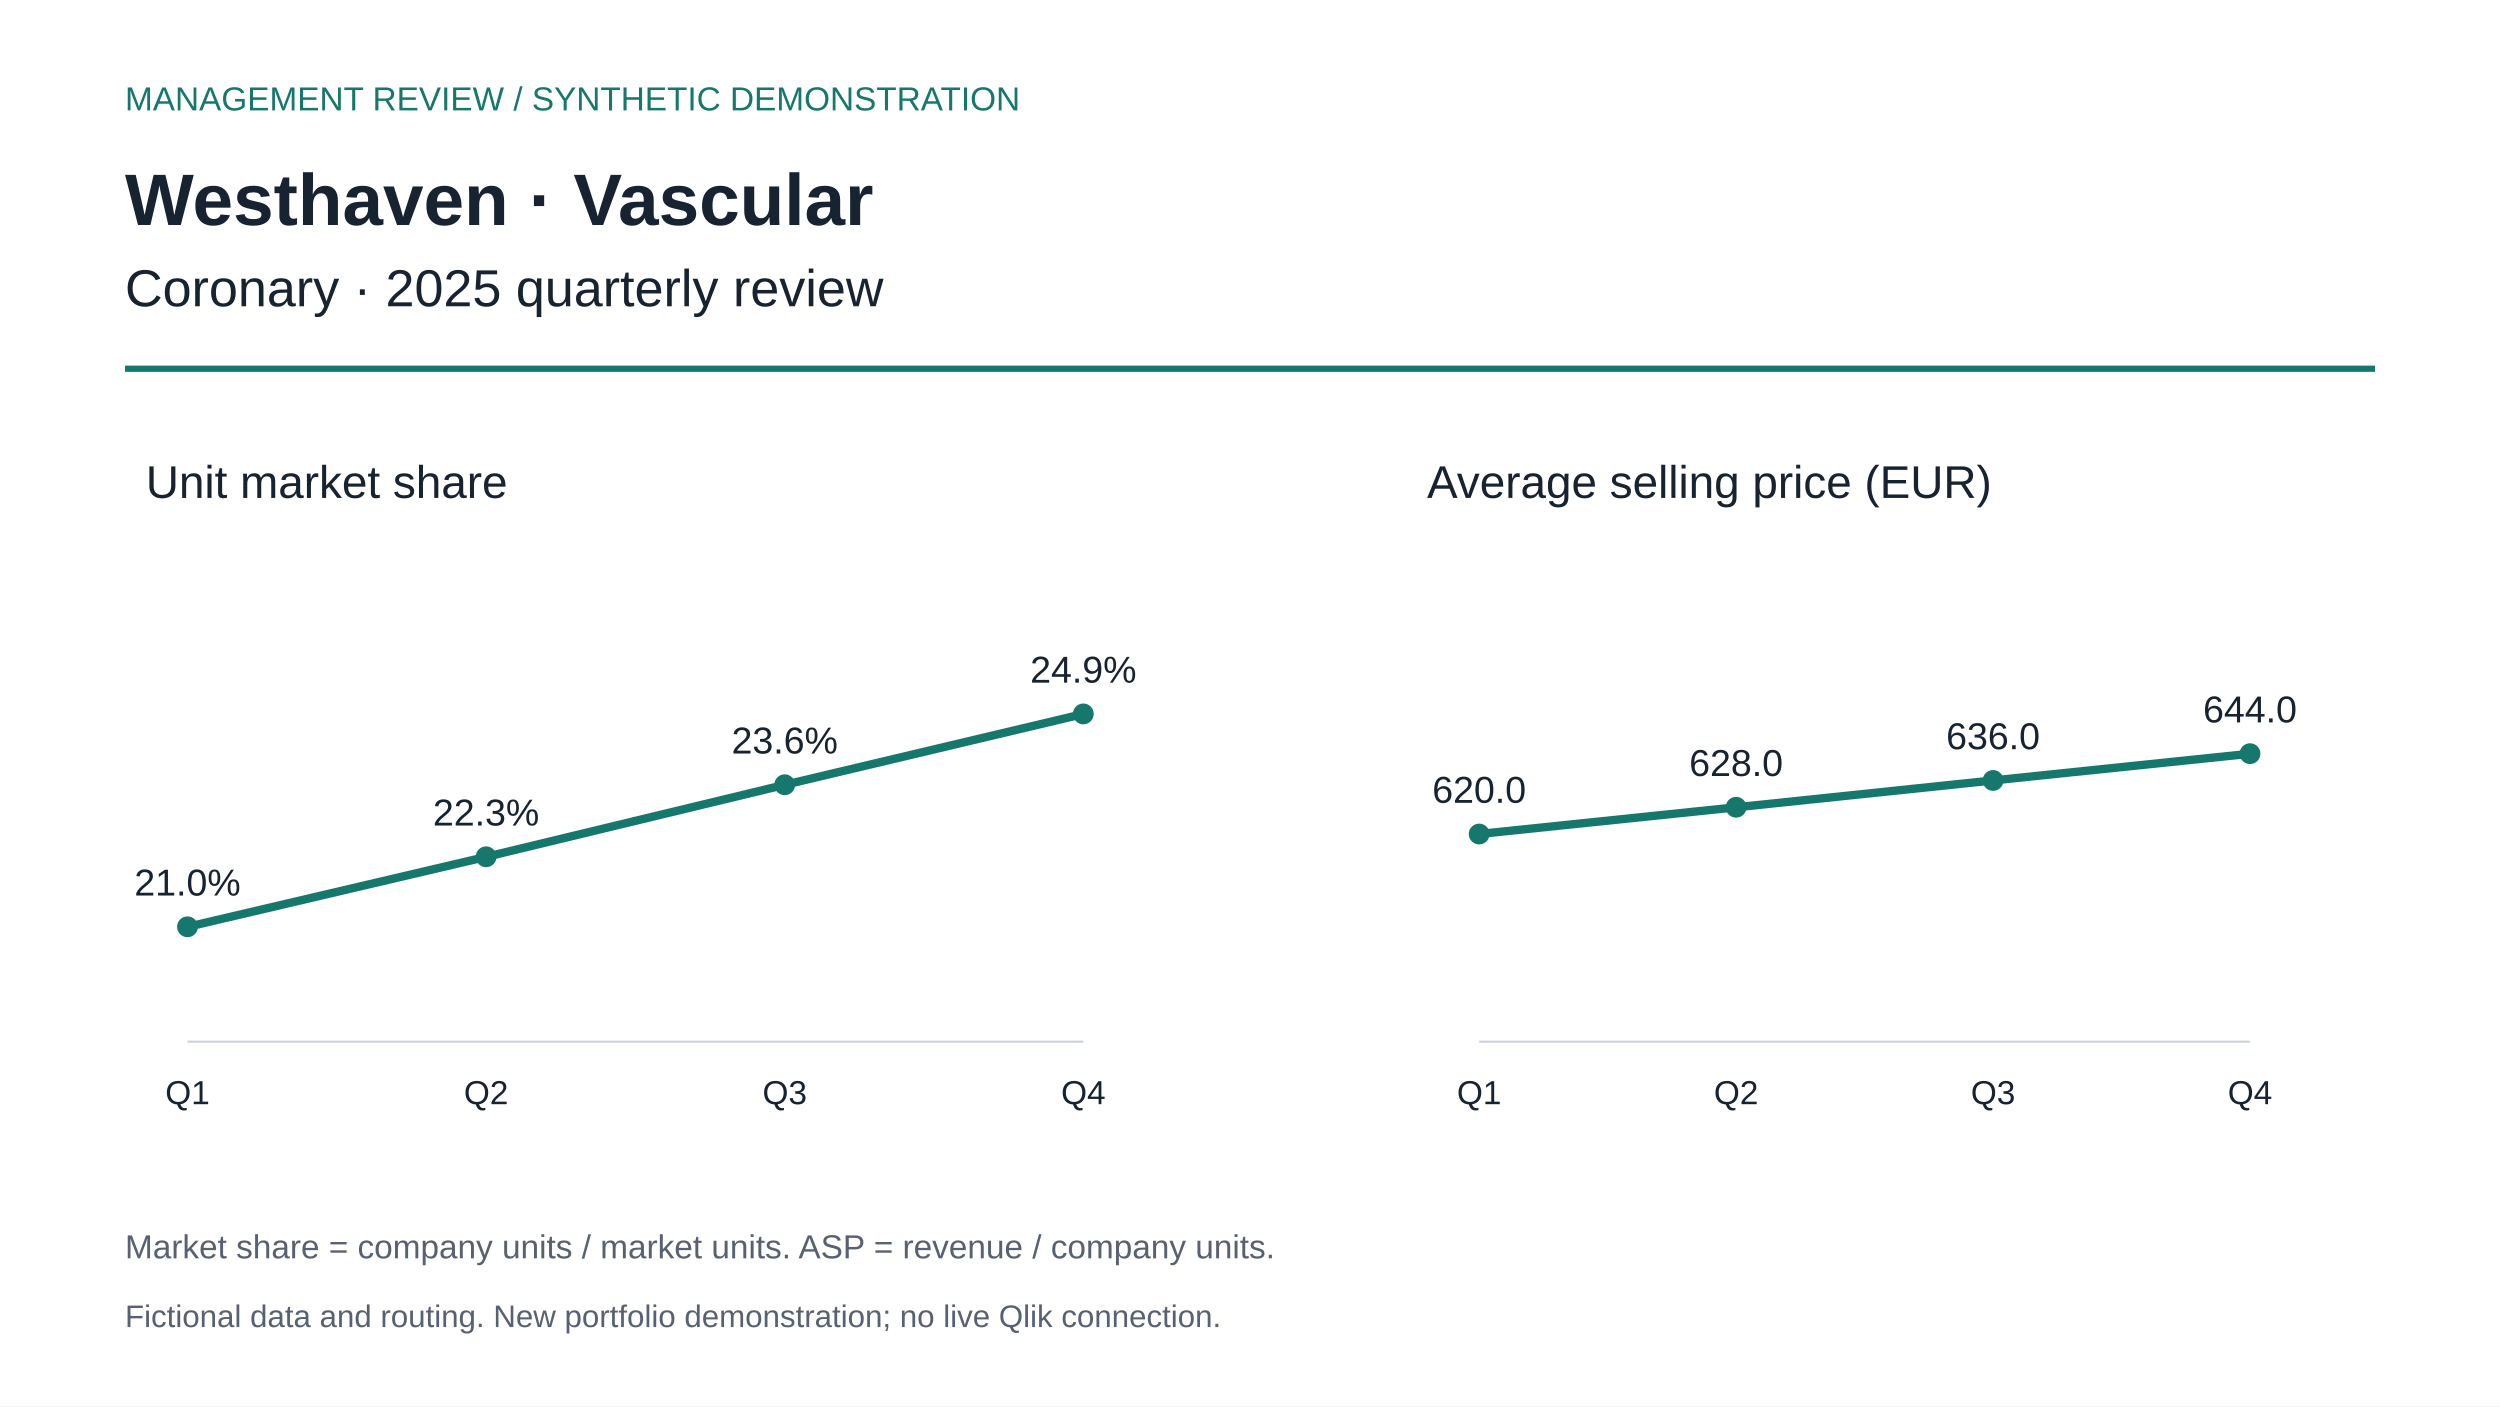
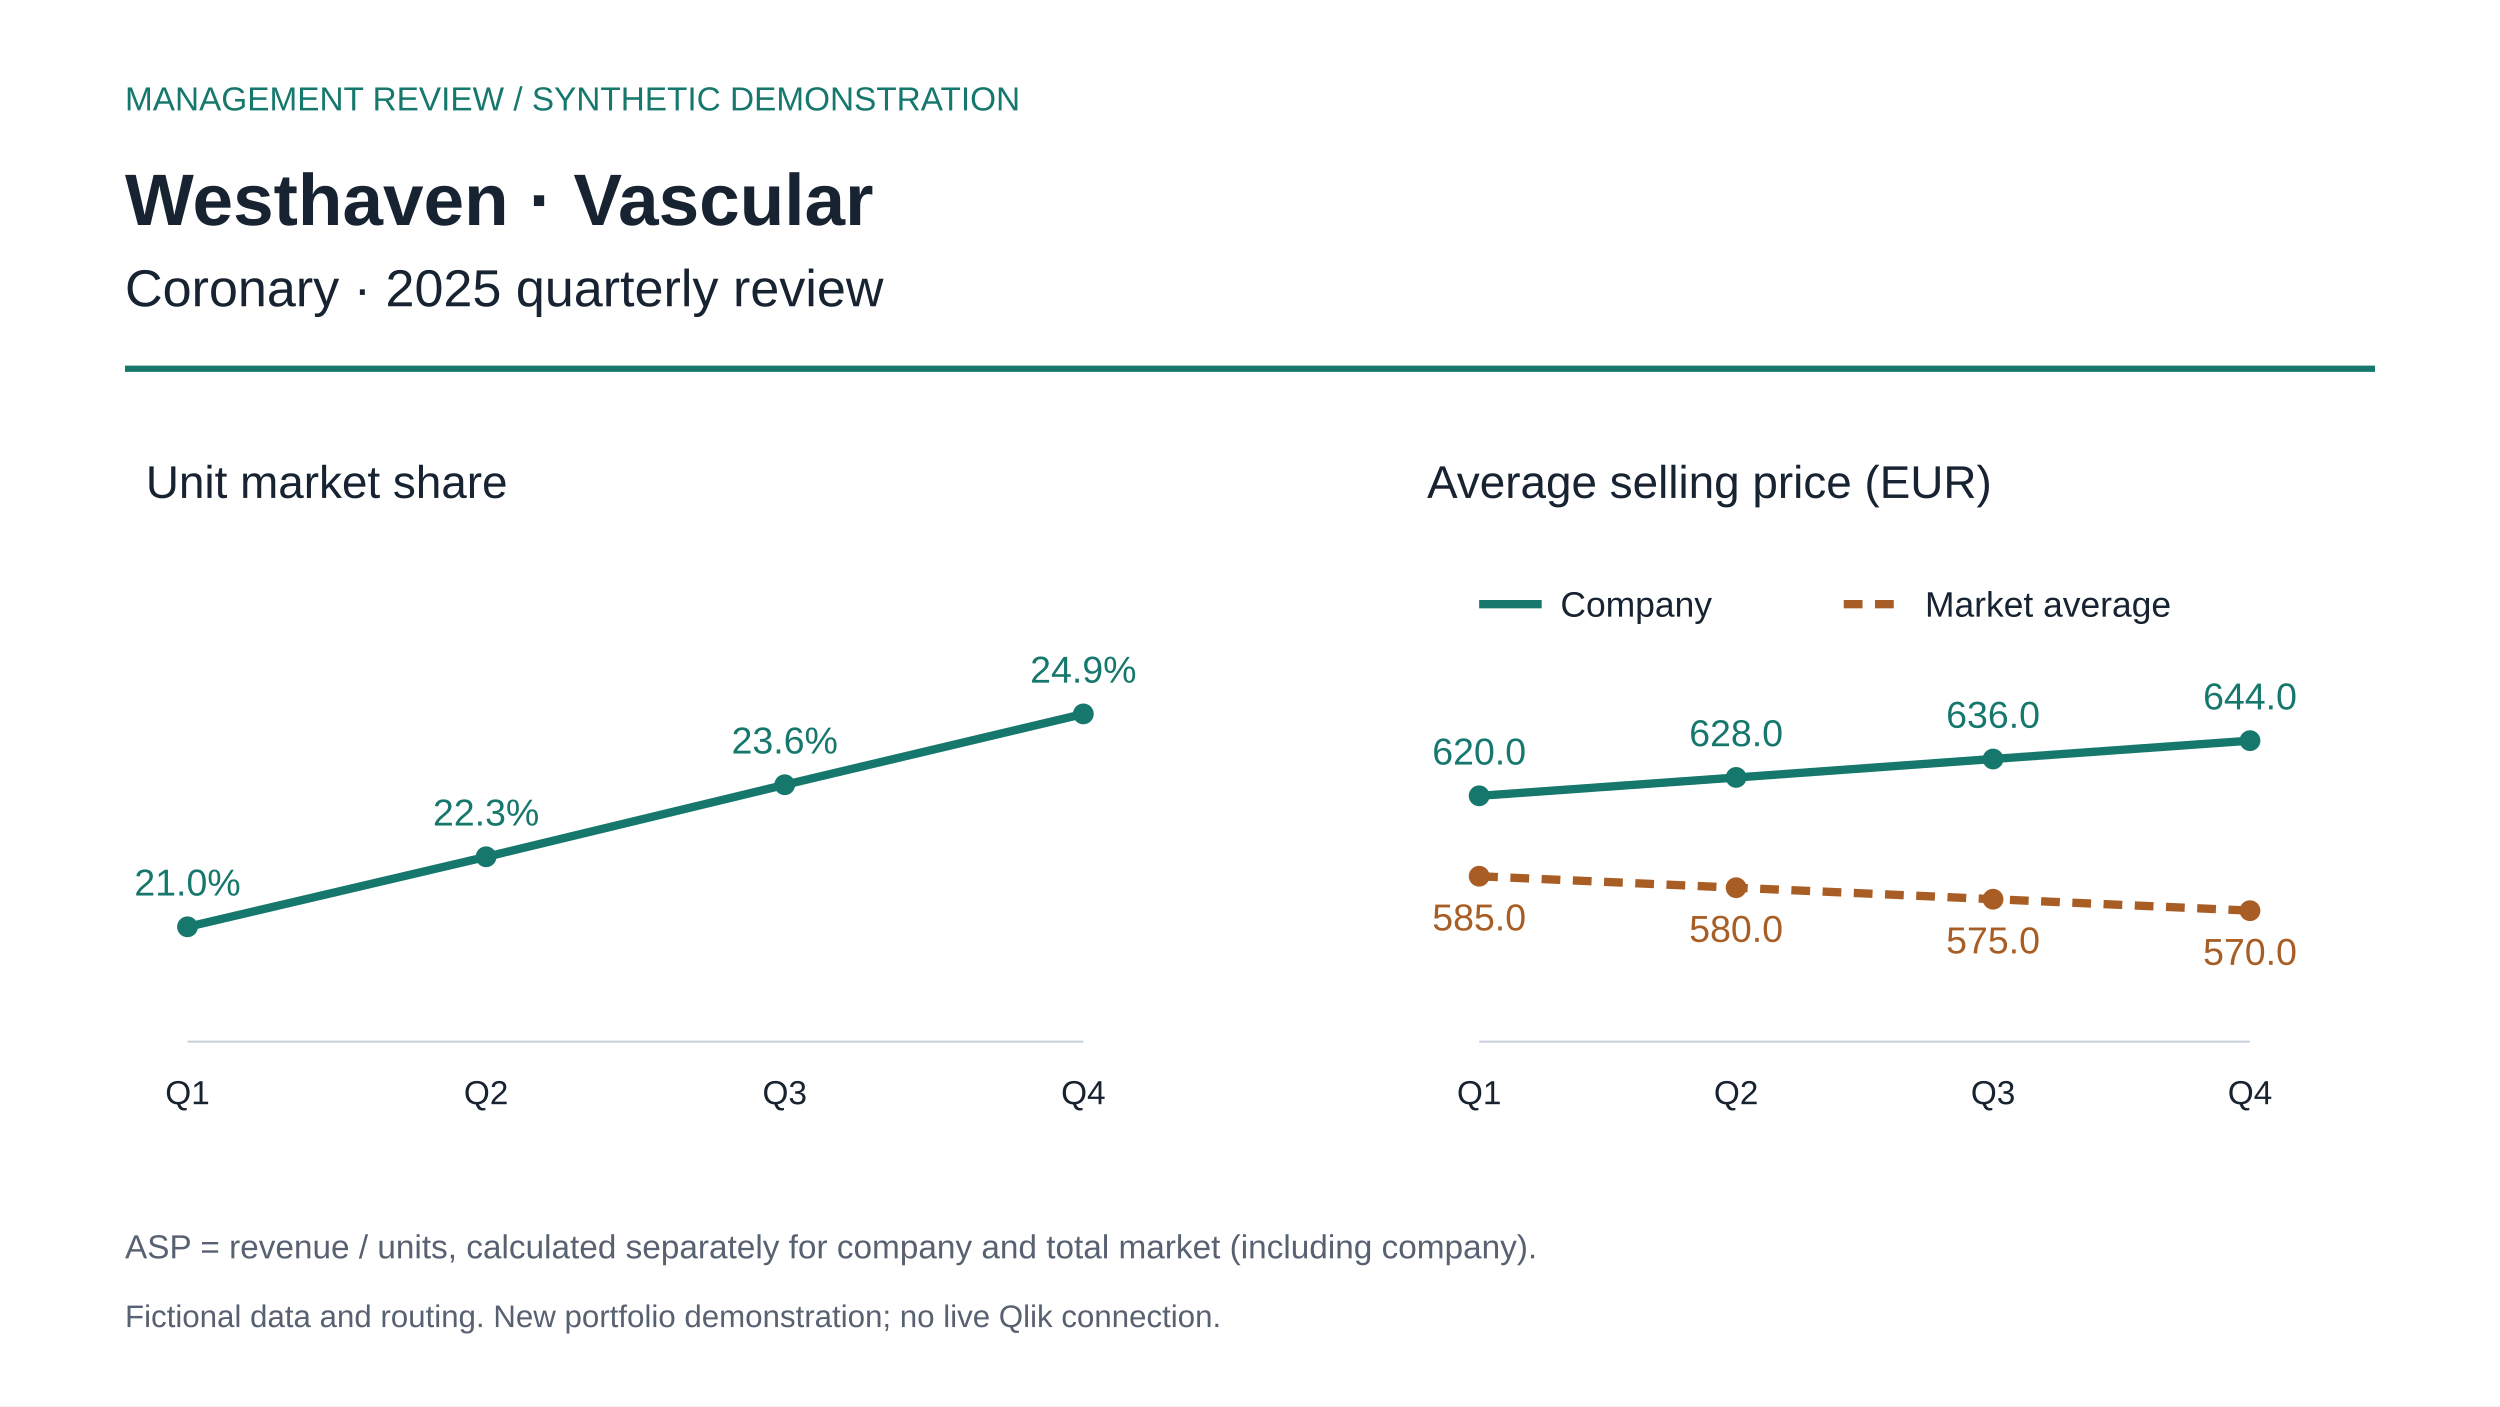
<svg xmlns="http://www.w3.org/2000/svg" width="1200" height="675" viewBox="0 0 1200 675">
  <rect width="1200" height="675" fill="#fff" />
  <g font-family="Arial,sans-serif" fill="#182331">
    <text x="60" y="53" font-size="16" fill="#16786c">MANAGEMENT REVIEW / SYNTHETIC DEMONSTRATION</text>
    <text x="60" y="108" font-size="35" font-weight="700">Westhaven · Vascular</text>
    <text x="60" y="147" font-size="25">Coronary · 2025 quarterly review</text>
    <line x1="60" y1="177" x2="1140" y2="177" stroke="#16786c" stroke-width="3" />
    <text x="70" y="239" font-size="22">Unit market share</text>
    <text x="685" y="239" font-size="22">Average selling price (EUR)</text>
    <line x1="90" y1="500" x2="520" y2="500" stroke="#cad1dc" />
    <polyline points="90.0,444.9 233.3,411.3 376.7,376.7 520.0,342.7" fill="none" stroke="#16786c" stroke-width="4" />
    <circle cx="90.0" cy="444.869" r="5" fill="#16786c" />
-     <text x="90.0" y="429.869" text-anchor="middle" font-size="18">21.0%</text>
+     <text x="90.0" y="429.869" text-anchor="middle" font-size="18" fill="#16786c">21.0%</text>
+     <circle cx="233.333" cy="411.253" r="5" fill="#16786c" />
+     <text x="233.333" y="396.253" text-anchor="middle" font-size="18" fill="#16786c">22.3%</text>
+     <circle cx="376.667" cy="376.676" r="5" fill="#16786c" />
+     <text x="376.667" y="361.676" text-anchor="middle" font-size="18" fill="#16786c">23.6%</text>
+     <circle cx="520.0" cy="342.675" r="5" fill="#16786c" />
+     <text x="520.0" y="327.675" text-anchor="middle" font-size="18" fill="#16786c">24.9%</text>
    <text x="90.0" y="530" text-anchor="middle" font-size="16">Q1</text>
-     <circle cx="233.333" cy="411.253" r="5" fill="#16786c" />
-     <text x="233.333" y="396.253" text-anchor="middle" font-size="18">22.3%</text>
    <text x="233.333" y="530" text-anchor="middle" font-size="16">Q2</text>
-     <circle cx="376.667" cy="376.676" r="5" fill="#16786c" />
-     <text x="376.667" y="361.676" text-anchor="middle" font-size="18">23.6%</text>
    <text x="376.667" y="530" text-anchor="middle" font-size="16">Q3</text>
-     <circle cx="520.0" cy="342.675" r="5" fill="#16786c" />
-     <text x="520.0" y="327.675" text-anchor="middle" font-size="18">24.9%</text>
    <text x="520.0" y="530" text-anchor="middle" font-size="16">Q4</text>
    <line x1="710" y1="500" x2="1080" y2="500" stroke="#cad1dc" />
-     <polyline points="710.0,400.3 833.3,387.5 956.7,374.6 1080.0,361.8" fill="none" stroke="#16786c" stroke-width="4" />
-     <circle cx="710.0" cy="400.338" r="5" fill="#16786c" />
-     <text x="710.0" y="385.338" text-anchor="middle" font-size="18">620.0</text>
+     <polyline points="710.0,382.0 833.3,373.2 956.7,364.3 1080.0,355.5" fill="none" stroke="#16786c" stroke-width="4" />
+     <circle cx="710.0" cy="381.985" r="5" fill="#16786c" />
+     <text x="710.0" y="366.985" text-anchor="middle" font-size="18" fill="#16786c">620.0</text>
+     <circle cx="833.333" cy="373.162" r="5" fill="#16786c" />
+     <text x="833.333" y="358.162" text-anchor="middle" font-size="18" fill="#16786c">628.0</text>
+     <circle cx="956.667" cy="364.338" r="5" fill="#16786c" />
+     <text x="956.667" y="349.338" text-anchor="middle" font-size="18" fill="#16786c">636.0</text>
+     <circle cx="1080.0" cy="355.515" r="5" fill="#16786c" />
+     <text x="1080.0" y="340.515" text-anchor="middle" font-size="18" fill="#16786c">644.0</text>
+     <polyline points="710.0,420.6 833.3,426.1 956.7,431.6 1080.0,437.1" fill="none" stroke="#a85d24" stroke-width="4" stroke-dasharray="9 6" />
+     <circle cx="710.0" cy="420.588" r="5" fill="#a85d24" />
+     <text x="710.0" y="446.588" text-anchor="middle" font-size="18" fill="#a85d24">585.0</text>
+     <circle cx="833.333" cy="426.103" r="5" fill="#a85d24" />
+     <text x="833.333" y="452.103" text-anchor="middle" font-size="18" fill="#a85d24">580.0</text>
+     <circle cx="956.667" cy="431.618" r="5" fill="#a85d24" />
+     <text x="956.667" y="457.618" text-anchor="middle" font-size="18" fill="#a85d24">575.0</text>
+     <circle cx="1080.0" cy="437.132" r="5" fill="#a85d24" />
+     <text x="1080.0" y="463.132" text-anchor="middle" font-size="18" fill="#a85d24">570.0</text>
    <text x="710.0" y="530" text-anchor="middle" font-size="16">Q1</text>
-     <circle cx="833.333" cy="387.479" r="5" fill="#16786c" />
-     <text x="833.333" y="372.479" text-anchor="middle" font-size="18">628.0</text>
    <text x="833.333" y="530" text-anchor="middle" font-size="16">Q2</text>
-     <circle cx="956.667" cy="374.619" r="5" fill="#16786c" />
-     <text x="956.667" y="359.619" text-anchor="middle" font-size="18">636.0</text>
    <text x="956.667" y="530" text-anchor="middle" font-size="16">Q3</text>
-     <circle cx="1080.0" cy="361.76" r="5" fill="#16786c" />
-     <text x="1080.0" y="346.76" text-anchor="middle" font-size="18">644.0</text>
    <text x="1080.0" y="530" text-anchor="middle" font-size="16">Q4</text>
-     <text x="60" y="604" font-size="16" fill="#586171">Market share = company units / market units. ASP = revenue / company units.</text>
+     <line x1="710" y1="290" x2="740" y2="290" stroke="#16786c" stroke-width="4" />
+     <text x="749" y="296" font-size="17">Company</text>
+     <line x1="885" y1="290" x2="915" y2="290" stroke="#a85d24" stroke-width="4" stroke-dasharray="9 6" />
+     <text x="924" y="296" font-size="17">Market average</text>
+     <text x="60" y="604" font-size="16" fill="#586171">ASP = revenue / units, calculated separately for company and total market (including company).</text>
    <text x="60" y="637" font-size="15" fill="#586171">Fictional data and routing. New portfolio demonstration; no live Qlik connection.</text>
  </g>
</svg>
